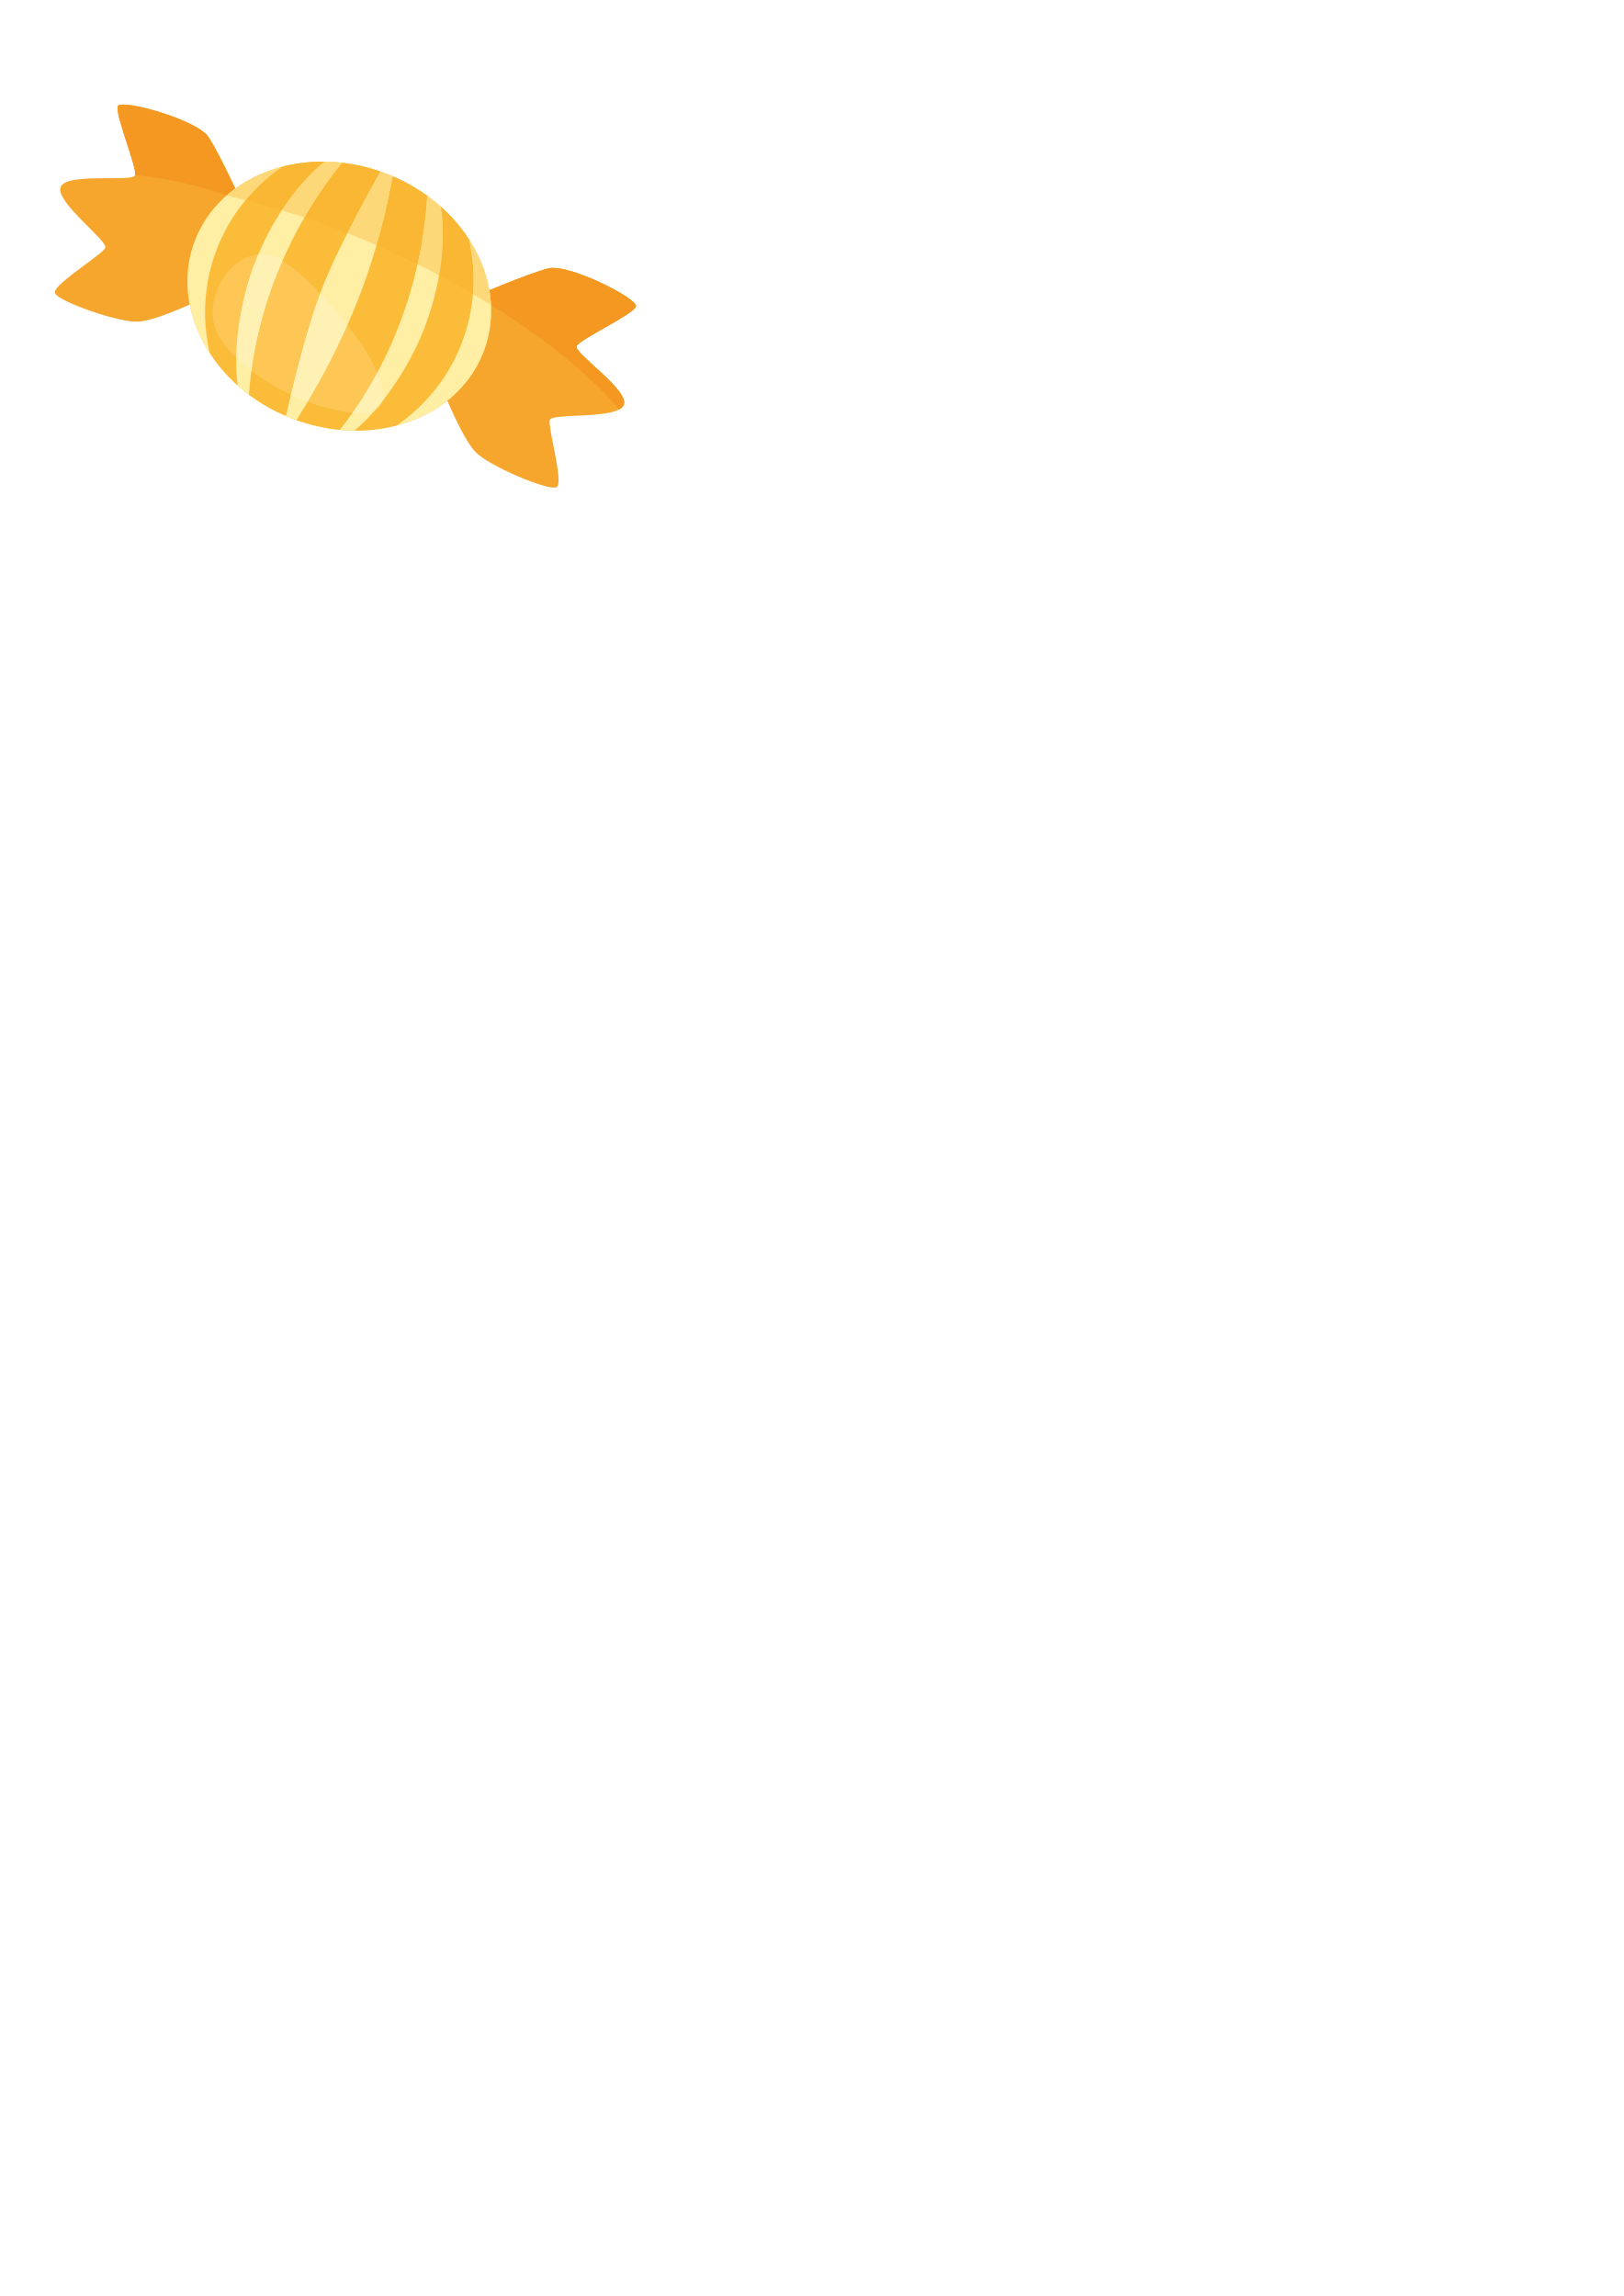
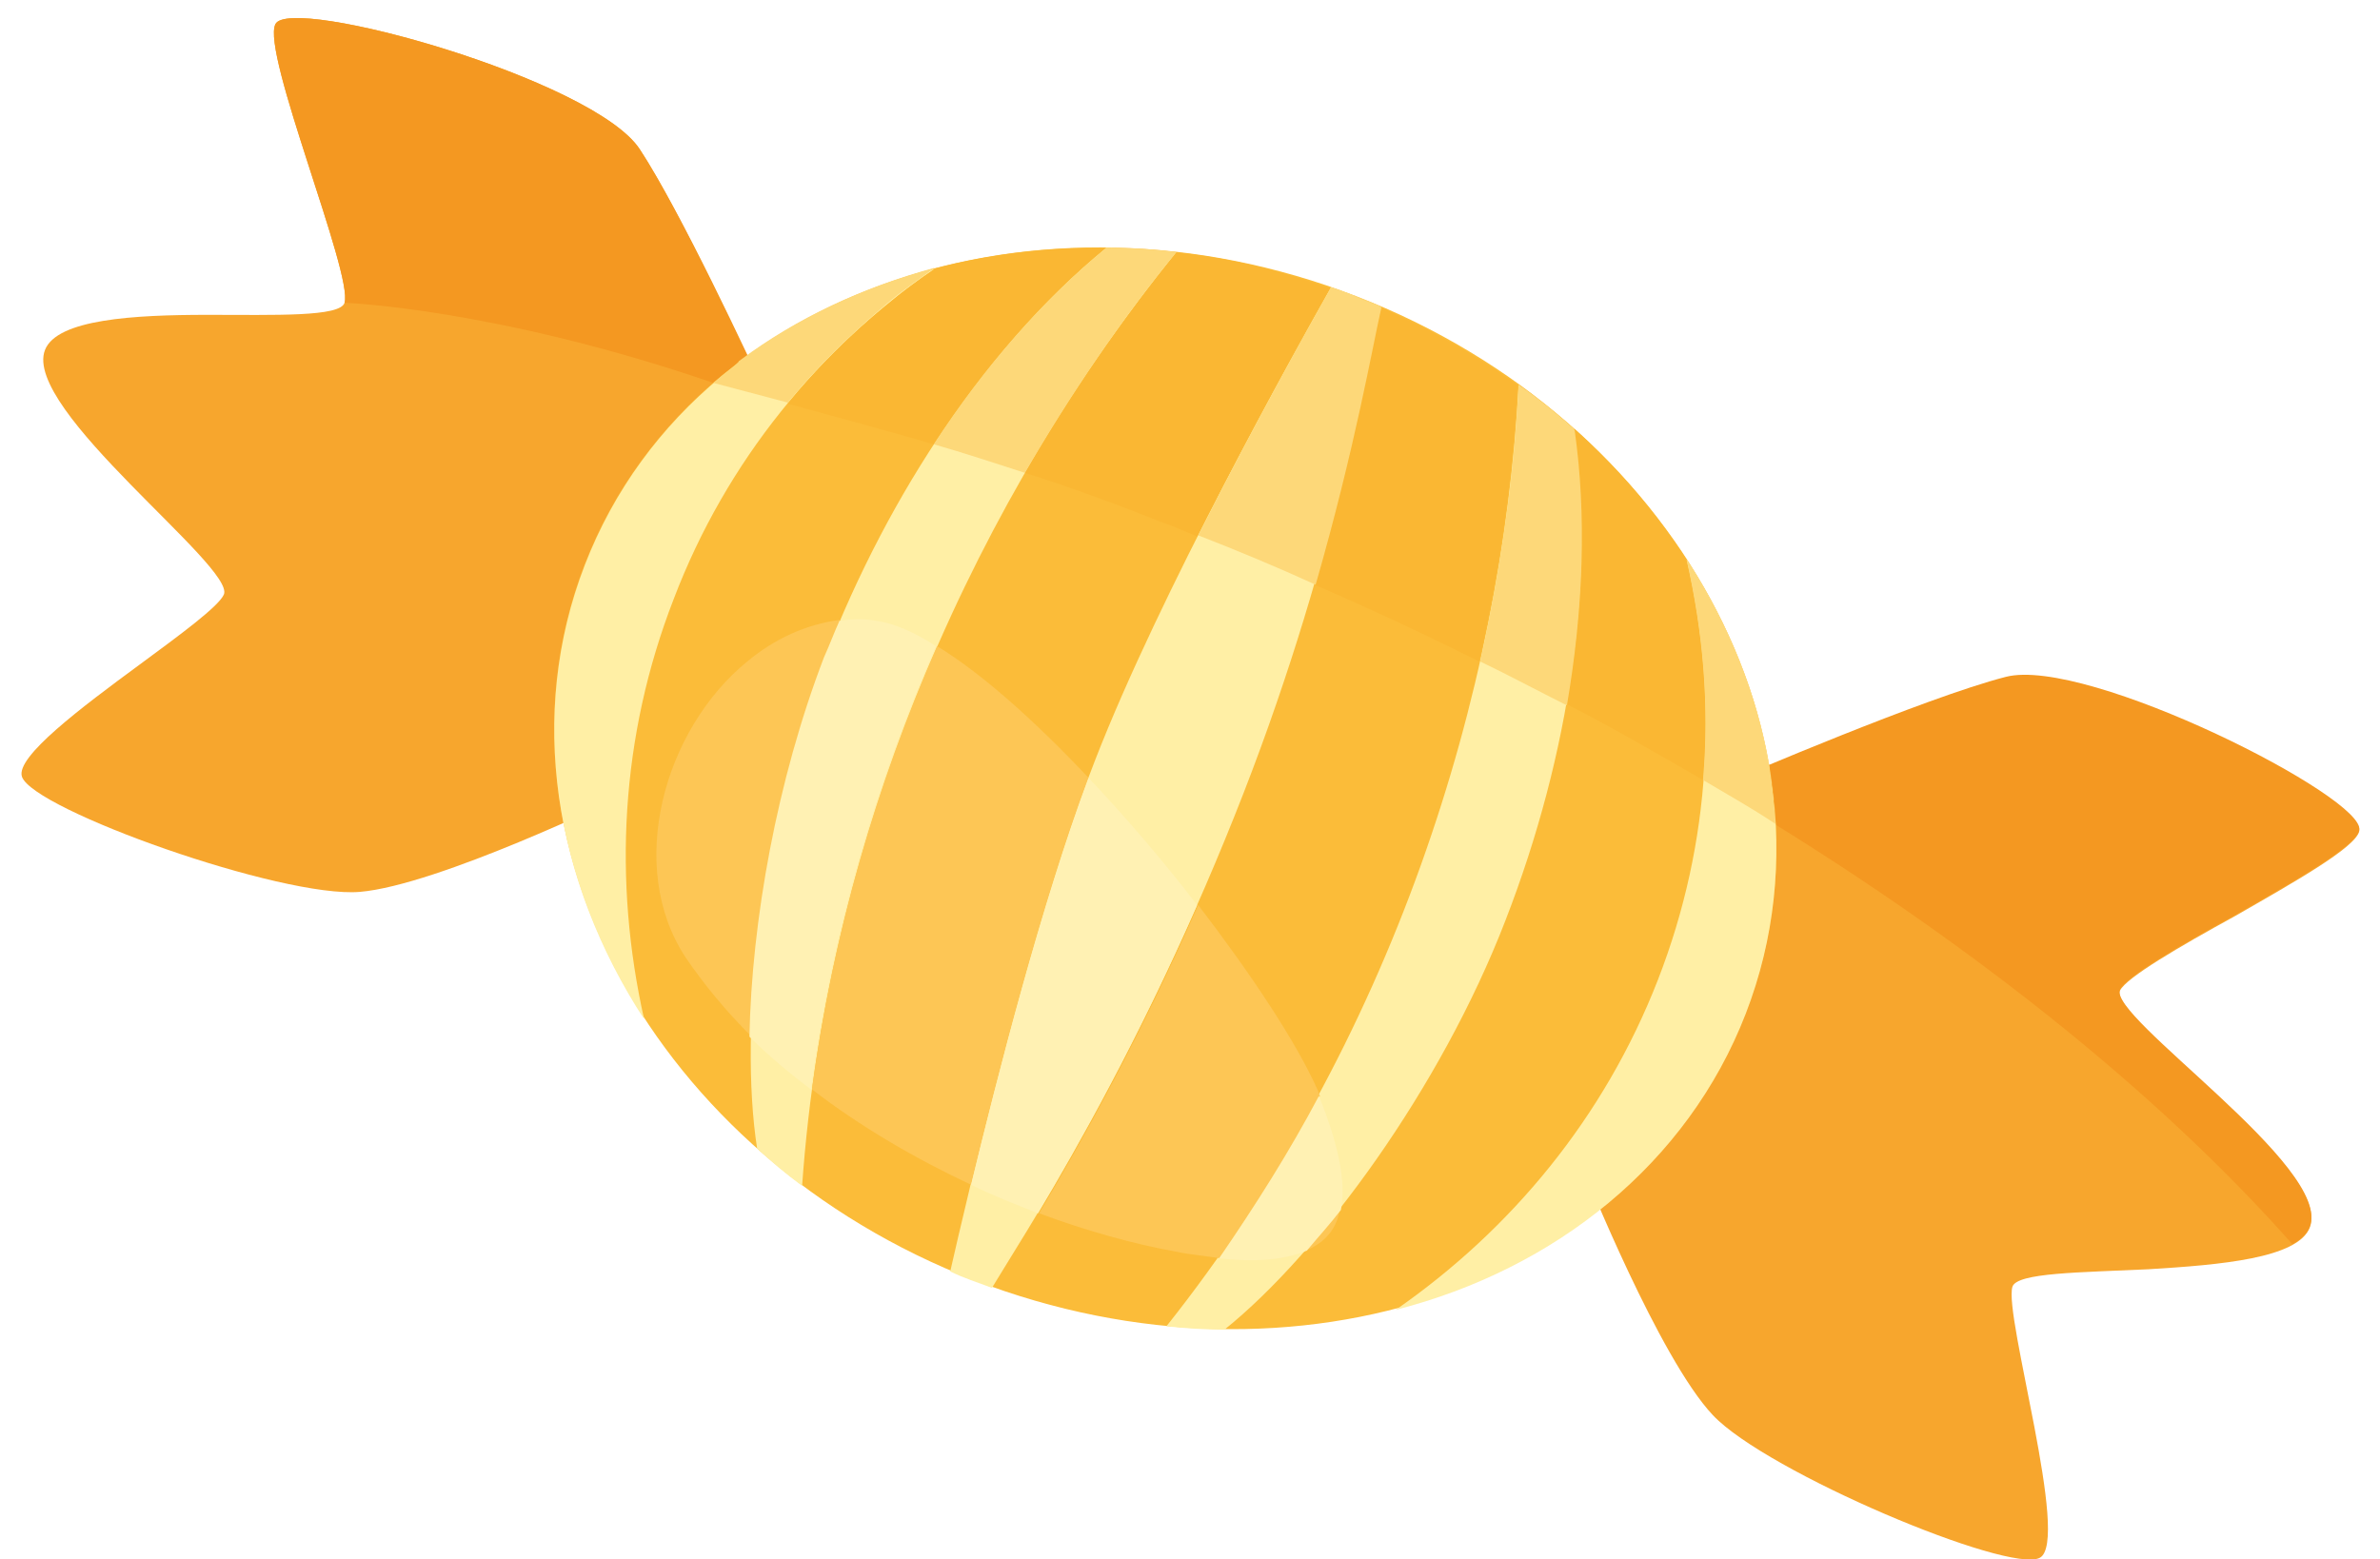
- <svg xmlns="http://www.w3.org/2000/svg" version="1.1" id="Layer_1" x="0px" y="0px" viewBox="0 0 595.28 841.89" style="enable-background:new 0 0 595.28 841.89;" xml:space="preserve">
+ <svg xmlns="http://www.w3.org/2000/svg" version="1.1" id="Layer_1" x="0px" y="0px" viewBox="0 0 216.9 142.1" style="enable-background:new 0 0 216.9 142.1;" xml:space="preserve">
  <style type="text/css">
	.st0{fill:#F7A62D;}
	.st1{fill:#F49821;}
	.st2{fill:#FBBC39;}
	.st3{fill:#FFEFA5;}
	.st4{fill:#FDE2B3;}
	.st5{fill:#F69F22;}
	.st6{fill:#FAB733;}
	.st7{fill:#FDD879;}
	.st8{fill:#F7A829;}
	.st9{fill:#FDC655;}
	.st10{fill:#FFF1B3;}
</style>
  <g>
-     <path class="st0" d="M74.52,109.39c0,0-16.45,8.01-23.62,8.55c-7.17,0.54-29.7-7.48-30.75-10.47c-0.62-1.75,5.4-6.25,10.73-10.2   c3.8-2.81,7.25-5.35,7.72-6.39c1.11-2.52-18.47-16.85-16.36-22.3c1.09-2.82,8.12-3.17,14.77-3.22c6.22-0.04,12.12,0.18,12.52-1.09   c0.84-2.62-7.64-22.77-6.3-25.41c1.35-2.67,29.02,4.97,33.22,11.38c4.19,6.41,11.92,23.38,11.92,23.38L74.52,109.39L74.52,109.39z" />
-     <path class="st0" d="M162.55,143.46c0,0,6.77,16.99,11.71,22.22c4.94,5.23,26.99,14.46,29.79,12.96c2.79-1.5-3.34-22.08-2.47-24.69   c0.42-1.26,6.24-1.31,12.4-1.64c6.62-0.35,13.63-1.02,14.72-3.84c2.11-5.45-18.43-19.05-17.29-21.56   c0.55-1.21,5.45-3.97,10.46-6.82c5.38-3.07,10.9-6.25,11.31-7.73c0.8-2.88-24.81-15.87-32.22-13.94   c-7.42,1.92-24.56,9.26-24.56,9.26L162.55,143.46L162.55,143.46z" />
-     <path class="st1" d="M43.24,38.9c-1.34,2.64,7.14,22.79,6.3,25.41c0,0,13.84,0.49,33.58,7.34c0,0,3.31,0.64,4.92,1.26   c-1.54-3.34-7.91-17.02-11.58-22.64C72.27,43.86,44.59,36.23,43.24,38.9L43.24,38.9z" />
-     <path class="st1" d="M200.95,98.42c-7.42,1.92-24.56,9.26-24.56,9.26l-0.6,1.55c21.4,12.78,39,26.86,51.3,40.85   c0.79-0.44,1.35-0.97,1.6-1.61c2.11-5.45-18.43-19.05-17.29-21.56c0.55-1.21,5.45-3.97,10.46-6.82c5.38-3.07,10.9-6.25,11.31-7.73   C233.98,109.48,208.37,96.5,200.95,98.42L200.95,98.42z" />
-     <path class="st2" d="M141.76,63.72c29.21,11.3,45.11,40.56,35.52,65.34c-9.59,24.79-41.04,35.72-70.25,24.41   c-29.21-11.3-45.11-40.56-35.52-65.34C81.1,63.35,112.55,52.42,141.76,63.72L141.76,63.72z" />
-     <path class="st3" d="M125.39,59.67c-1.84-0.23-4.57-0.4-6.42-0.4c-10.57,8.69-19.73,22.08-25.63,37.34   c-5.9,15.26-7.89,33.81-6.18,44.8c1.34,1.22,2.59,2.3,4.11,3.36C93.56,111.97,107.52,81.62,125.39,59.67L125.39,59.67z" />
-     <path class="st3" d="M79.53,91.26c4.88-12.6,13.32-22.82,23.83-30.09c-14.77,3.95-26.57,13.28-31.87,26.97   c-5.3,13.7-2.8,28.75,5.42,41.39C74.02,117.09,74.65,103.86,79.53,91.26L79.53,91.26z" />
-     <path class="st3" d="M156.61,71.76c1.52,1.06,3.66,2.79,5.03,4.04c1.97,13.55-0.28,29.59-6.19,44.84   c-5.9,15.26-16.92,30.31-25.59,37.29c-1.81,0-3.46-0.05-5.3-0.28C144.95,131.85,155.05,100.02,156.61,71.76L156.61,71.76z" />
-     <path class="st3" d="M169.23,125.96c4.88-12.6,5.54-25.84,2.65-38.28c8.22,12.64,10.69,27.69,5.39,41.39   c-5.3,13.7-17.38,23.3-31.87,26.97C155.91,148.78,164.36,138.56,169.23,125.96L169.23,125.96z" />
-     <path class="st3" d="M139.48,62.89c-3.53,6.2-15.62,27.88-21.51,43.1c-5.98,15.44-11.69,40.05-13.15,46.6   c1.23,0.6,2.52,1.01,3.84,1.51c2.46-4.18,12.77-19.7,22.1-42.99c9.11-22.74,12.1-41.19,13.24-46.46   C142.66,64.08,140.96,63.38,139.48,62.89L139.48,62.89z" />
-     <path class="st4" d="M86.28,69.14L86.28,69.14c8.47-6.16,19.26-9.63,30.8-9.86C105.61,59.5,94.81,62.92,86.28,69.14L86.28,69.14z" />
-     <path class="st5" d="M85.43,69.77c0.08-0.06,0.15-0.12,0.23-0.17c0.2-0.15,0.41-0.3,0.61-0.45l0,0   C86,69.34,85.71,69.55,85.43,69.77L85.43,69.77z" />
-     <path class="st6" d="M125.39,59.67c-4.95,6.09-9.61,12.82-13.8,20.07c4.1,1.34,8.19,2.78,12.25,4.36c1.18,0.45,2.34,0.91,3.51,1.38   c5-9.91,10.05-18.93,12.13-22.58C134.81,61.27,130.07,60.21,125.39,59.67L125.39,59.67z M85.67,69.59c5.1-3.82,11.1-6.65,17.7-8.42   c-1.5,1.04-2.96,2.13-4.37,3.29c-3.28,2.68-6.3,5.68-9.02,8.97c4.37,1.16,8.83,2.39,13.31,3.72c4.61-7.04,9.94-13.15,15.68-17.88   c-0.63-0.01-1.26,0-1.89,0.01c-11.54,0.23-22.34,3.7-30.8,9.86C86.07,69.29,85.87,69.44,85.67,69.59L85.67,69.59z" />
-     <path class="st7" d="M118.97,59.27c-5.74,4.72-11.07,10.83-15.68,17.88c2.76,0.82,5.54,1.68,8.31,2.59   c4.19-7.25,8.84-13.98,13.8-20.07C123.23,59.43,121.09,59.29,118.97,59.27L118.97,59.27z" />
-     <path class="st7" d="M84.23,70.72c-0.37,0.31-0.74,0.61-1.1,0.93c2.26,0.58,4.54,1.17,6.85,1.78c2.72-3.29,5.75-6.29,9.02-8.97   c1.41-1.15,2.87-2.25,4.37-3.29c-6.6,1.76-12.6,4.6-17.7,8.42c-0.08,0.06-0.15,0.12-0.23,0.17C85.03,70.08,84.63,70.39,84.23,70.72   L84.23,70.72z" />
-     <path class="st4" d="M142.16,63.88C142.16,63.88,142.16,63.88,142.16,63.88C142.16,63.88,142.16,63.88,142.16,63.88L142.16,63.88z    M142.09,63.85C142.09,63.85,142.09,63.85,142.09,63.85C142.09,63.85,142.09,63.85,142.09,63.85L142.09,63.85z M142.02,63.83   C142.02,63.83,142.03,63.83,142.02,63.83C142.03,63.83,142.03,63.83,142.02,63.83L142.02,63.83z M141.95,63.8c0,0,0.01,0,0.01,0   C141.96,63.8,141.96,63.8,141.95,63.8L141.95,63.8z M141.89,63.78L141.89,63.78C141.9,63.78,141.89,63.78,141.89,63.78   L141.89,63.78z M141.82,63.75c0.01,0,0.01,0,0.01,0.01C141.83,63.75,141.82,63.75,141.82,63.75L141.82,63.75z" />
-     <path class="st6" d="M161.64,75.8C161.64,75.8,161.64,75.81,161.64,75.8c1.13,7.77,0.87,16.35-0.66,25.14   c4.26,2.25,8.4,4.55,12.42,6.89c0.55-6.79,0.02-13.58-1.5-20.14C169.11,83.41,165.66,79.39,161.64,75.8L161.64,75.8z M141.61,63.67   c0.84,0.33,1.67,0.67,2.39,0.97c-0.76,3.5-2.33,12.79-5.96,25.29c5.15,2.25,10.16,4.58,15.04,6.99c1.92-8.53,3.08-16.99,3.53-25.15   c0,0,0,0,0,0c-4.33-3.13-9.17-5.8-14.45-7.89c0,0,0,0,0,0c-0.02-0.01-0.04-0.02-0.06-0.02c0,0-0.01,0-0.01,0   c-0.02-0.01-0.04-0.01-0.06-0.02c0,0-0.01,0-0.01,0c-0.02-0.01-0.04-0.02-0.06-0.02c0,0-0.01,0-0.01,0   c-0.02-0.01-0.04-0.01-0.06-0.02l0,0c-0.02-0.01-0.04-0.02-0.06-0.02c-0.01,0-0.01,0-0.01-0.01c-0.02-0.01-0.04-0.02-0.06-0.02l0,0   l0,0C141.71,63.7,141.66,63.68,141.61,63.67L141.61,63.67z" />
-     <path class="st4" d="M179.31,105.89c0.03,0.18,0.07,0.36,0.1,0.53c0,0,0,0,0,0C179.37,106.24,179.34,106.06,179.31,105.89   L179.31,105.89z" />
-     <path class="st8" d="M180.02,111.81c0,0.01,0,0.01,0,0.02c0,0,0,0,0.01,0C180.02,111.82,180.02,111.82,180.02,111.81   C180.02,111.81,180.02,111.81,180.02,111.81L180.02,111.81z M179.41,106.42C179.41,106.42,179.41,106.42,179.41,106.42   L179.41,106.42L179.41,106.42C179.41,106.42,179.41,106.42,179.41,106.42L179.41,106.42z" />
-     <path class="st5" d="M179.41,106.42c0.31,1.79,0.52,3.59,0.61,5.39c0,0,0,0,0.01,0C179.93,110.01,179.72,108.21,179.41,106.42   L179.41,106.42L179.41,106.42z" />
-     <path class="st7" d="M156.61,71.76c-0.45,8.16-1.61,16.62-3.53,25.15c2.67,1.32,5.31,2.66,7.89,4.03   c1.54-8.79,1.8-17.37,0.67-25.14c0,0,0,0-0.01,0C160.05,74.39,158.38,73.04,156.61,71.76C156.61,71.77,156.61,71.76,156.61,71.76   L156.61,71.76z" />
-     <path class="st7" d="M171.89,87.7c1.52,6.56,2.05,13.35,1.5,20.14c2.25,1.31,4.46,2.64,6.62,3.99c0-0.01,0-0.01,0-0.02   c-0.09-1.8-0.3-3.6-0.61-5.39c0,0,0,0,0,0c-0.03-0.18-0.06-0.36-0.1-0.53C178.12,99.57,175.59,93.39,171.89,87.7L171.89,87.7z" />
-     <path class="st7" d="M139.48,62.89c-2.08,3.65-7.13,12.68-12.13,22.58c3.62,1.44,7.18,2.93,10.69,4.46   c3.63-12.5,5.2-21.8,5.96-25.29c-0.72-0.3-1.55-0.64-2.39-0.97C140.9,63.39,140.19,63.14,139.48,62.89L139.48,62.89z" />
-     <path class="st9" d="M103.58,95.59c-5.49,12.55-9.52,26.2-11.42,40.41c4.44,3.41,9.43,6.33,14.5,8.7   c2.39-9.93,6.44-25.62,10.7-37.09C112.52,102.52,107.64,98.13,103.58,95.59L103.58,95.59z M86.23,96.96   c-7.6,6.22-11.07,18.74-5.58,27.07c1.66,2.52,3.67,4.9,5.93,7.14c0.21-10.44,2.43-23.38,6.76-34.56c0.44-1.13,0.89-2.24,1.36-3.34   C91.55,93.61,88.67,94.96,86.23,96.96L86.23,96.96z" />
-     <path class="st10" d="M94.69,93.27c-0.47,1.1-0.92,2.22-1.36,3.34c-4.32,11.17-6.55,24.11-6.76,34.56c1.72,1.7,3.6,3.32,5.58,4.83   c1.91-14.22,5.93-27.86,11.42-40.41c-2.04-1.28-3.87-2.09-5.38-2.28C97,93.15,95.83,93.14,94.69,93.27L94.69,93.27z" />
-     <path class="st9" d="M140.29,147.01c-1.02,1.3-2.05,2.54-3.07,3.71c0.51-0.23,0.96-0.5,1.35-0.82   C139.45,149.18,140.02,148.21,140.29,147.01L140.29,147.01z M127.33,119.23c-5.44,12.31-10.85,21.89-14.54,28.06   c4.33,1.63,8.59,2.82,12.47,3.53c1.43,0.26,2.75,0.45,3.96,0.57c3.35-4.77,6.38-9.72,9.1-14.77c-0.06-0.15-0.12-0.31-0.19-0.46   C136.37,131.85,132.31,125.62,127.33,119.23L127.33,119.23z" />
-     <path class="st10" d="M138.33,136.63c-2.72,5.06-5.75,10-9.1,14.77c3.52,0.35,6.15,0.13,7.99-0.68c1.02-1.17,2.05-2.41,3.07-3.71   C140.83,144.55,140.12,141.09,138.33,136.63L138.33,136.63z" />
-     <path class="st10" d="M117.35,107.61c-4.26,11.48-8.31,27.16-10.7,37.09c2.04,0.96,4.1,1.82,6.14,2.59   c3.69-6.17,9.1-15.76,14.54-28.06C124.25,115.28,120.82,111.27,117.35,107.61L117.35,107.61z" />
+     <path class="st0" d="M56.4,72.7c0,0-16.5,8-23.6,8.6S3,73.8,2,70.8C1.4,69,7.4,64.5,12.7,60.6c3.8-2.8,7.2-5.3,7.7-6.4   C21.5,51.7,2,37.3,4.1,31.9c1.1-2.8,8.1-3.2,14.8-3.2c6.2,0,12.1,0.2,12.5-1.1c0.8-2.6-7.6-22.8-6.3-25.4c1.3-2.7,29,5,33.2,11.4   c4.2,6.4,11.9,23.4,11.9,23.4L56.4,72.7L56.4,72.7z" />
+     <path class="st0" d="M144.4,106.8c0,0,6.8,17,11.7,22.2c4.9,5.2,27,14.5,29.8,13c2.8-1.5-3.3-22.1-2.5-24.7   c0.4-1.3,6.2-1.3,12.4-1.6c6.6-0.4,13.6-1,14.7-3.8c2.1-5.4-18.4-19.1-17.3-21.6c0.6-1.2,5.4-4,10.5-6.8c5.4-3.1,10.9-6.2,11.3-7.7   c0.8-2.9-24.8-15.9-32.2-13.9c-7.4,1.9-24.6,9.3-24.6,9.3L144.4,106.8L144.4,106.8z" />
+     <path class="st1" d="M25.1,2.2c-1.3,2.6,7.1,22.8,6.3,25.4c0,0,13.8,0.5,33.6,7.3c0,0,3.3,0.6,4.9,1.3c-1.5-3.3-7.9-17-11.6-22.6   C54.1,7.2,26.4-0.5,25.1,2.2L25.1,2.2z" />
+     <path class="st1" d="M182.8,61.7c-7.4,1.9-24.6,9.3-24.6,9.3l-0.6,1.6c21.4,12.8,39,26.9,51.3,40.8c0.8-0.4,1.4-1,1.6-1.6   c2.1-5.4-18.4-19.1-17.3-21.6c0.6-1.2,5.4-4,10.5-6.8c5.4-3.1,10.9-6.2,11.3-7.7C215.8,72.8,190.2,59.8,182.8,61.7L182.8,61.7z" />
+     <path class="st2" d="M123.6,27c29.2,11.3,45.1,40.6,35.5,65.3c-9.6,24.8-41,35.7-70.3,24.4c-29.2-11.3-45.1-40.6-35.5-65.3   S94.4,15.7,123.6,27L123.6,27z" />
+     <path class="st3" d="M107.2,23c-1.8-0.2-4.6-0.4-6.4-0.4c-10.6,8.7-19.7,22.1-25.6,37.3s-7.9,33.8-6.2,44.8   c1.3,1.2,2.6,2.3,4.1,3.4C75.4,75.3,89.4,44.9,107.2,23L107.2,23z" />
+     <path class="st3" d="M61.4,54.6C66.2,42,74.7,31.7,85.2,24.5c-14.8,4-26.6,13.3-31.9,27c-5.3,13.7-2.8,28.8,5.4,41.4   C55.9,80.4,56.5,67.2,61.4,54.6L61.4,54.6z" />
+     <path class="st3" d="M138.4,35.1c1.5,1.1,3.7,2.8,5,4c2,13.6-0.3,29.6-6.2,44.8c-5.9,15.3-16.9,30.3-25.6,37.3   c-1.8,0-3.5-0.1-5.3-0.3C126.8,95.1,136.9,63.3,138.4,35.1L138.4,35.1z" />
+     <path class="st3" d="M151.1,89.3c4.9-12.6,5.5-25.8,2.6-38.3c8.2,12.6,10.7,27.7,5.4,41.4s-17.4,23.3-31.9,27   C137.7,112.1,146.2,101.9,151.1,89.3L151.1,89.3z" />
+     <path class="st3" d="M121.3,26.2c-3.5,6.2-15.6,27.9-21.5,43.1c-6,15.4-11.7,40-13.2,46.6c1.2,0.6,2.5,1,3.8,1.5   c2.5-4.2,12.8-19.7,22.1-43c9.1-22.7,12.1-41.2,13.2-46.5C124.5,27.4,122.8,26.7,121.3,26.2L121.3,26.2z" />
+     <path class="st4" d="M68.1,32.4L68.1,32.4c8.5-6.2,19.3-9.6,30.8-9.9C87.4,22.8,76.6,26.2,68.1,32.4L68.1,32.4z" />
+     <path class="st5" d="M67.3,33.1c0.1-0.1,0.2-0.1,0.2-0.2c0.2-0.2,0.4-0.3,0.6-0.4l0,0C67.8,32.6,67.5,32.8,67.3,33.1L67.3,33.1z" />
+     <path class="st6" d="M107.2,23c-4.9,6.1-9.6,12.8-13.8,20.1c4.1,1.3,8.2,2.8,12.2,4.4c1.2,0.4,2.3,0.9,3.5,1.4   c5-9.9,10-18.9,12.1-22.6C116.6,24.6,111.9,23.5,107.2,23L107.2,23z M67.5,32.9c5.1-3.8,11.1-6.7,17.7-8.4c-1.5,1-3,2.1-4.4,3.3   c-3.3,2.7-6.3,5.7-9,9c4.4,1.2,8.8,2.4,13.3,3.7c4.6-7,9.9-13.2,15.7-17.9c-0.6,0-1.3,0-1.9,0c-11.5,0.2-22.3,3.7-30.8,9.9   C67.9,32.6,67.7,32.7,67.5,32.9L67.5,32.9z" />
+     <path class="st7" d="M100.8,22.6c-5.7,4.7-11.1,10.8-15.7,17.9c2.8,0.8,5.5,1.7,8.3,2.6c4.2-7.2,8.8-14,13.8-20.1   C105.1,22.7,102.9,22.6,100.8,22.6L100.8,22.6z" />
+     <path class="st7" d="M66.1,34c-0.4,0.3-0.7,0.6-1.1,0.9c2.3,0.6,4.5,1.2,6.8,1.8c2.7-3.3,5.8-6.3,9-9c1.4-1.2,2.9-2.2,4.4-3.3   c-6.6,1.8-12.6,4.6-17.7,8.4c-0.1,0.1-0.2,0.1-0.2,0.2C66.9,33.4,66.5,33.7,66.1,34L66.1,34z" />
+     <path class="st4" d="M124,27.2L124,27.2L124,27.2L124,27.2z M123.9,27.1L123.9,27.1L123.9,27.1L123.9,27.1z M123.9,27.1   C123.9,27.1,123.9,27.1,123.9,27.1C123.9,27.1,123.9,27.1,123.9,27.1L123.9,27.1z M123.8,27.1L123.8,27.1   C123.8,27.1,123.8,27.1,123.8,27.1L123.8,27.1z M123.7,27.1L123.7,27.1C123.7,27.1,123.7,27.1,123.7,27.1L123.7,27.1z M123.7,27   C123.7,27,123.7,27,123.7,27C123.7,27,123.7,27,123.7,27L123.7,27z" />
+     <path class="st6" d="M143.5,39.1C143.5,39.1,143.5,39.1,143.5,39.1c1.1,7.8,0.9,16.3-0.7,25.1c4.3,2.2,8.4,4.6,12.4,6.9   c0.6-6.8,0-13.6-1.5-20.1C150.9,46.7,147.5,42.7,143.5,39.1L143.5,39.1z M123.4,27c0.8,0.3,1.7,0.7,2.4,1c-0.8,3.5-2.3,12.8-6,25.3   c5.1,2.2,10.2,4.6,15,7c1.9-8.5,3.1-17,3.5-25.2l0,0c-4.3-3.1-9.2-5.8-14.5-7.9l0,0c0,0,0,0-0.1,0h0c0,0,0,0-0.1,0h0c0,0,0,0-0.1,0   h0c0,0,0,0-0.1,0l0,0c0,0,0,0-0.1,0c0,0,0,0,0,0c0,0,0,0-0.1,0l0,0l0,0C123.5,27,123.5,27,123.4,27L123.4,27z" />
+     <path class="st4" d="M161.1,69.2c0,0.2,0.1,0.4,0.1,0.5l0,0C161.2,69.5,161.2,69.4,161.1,69.2L161.1,69.2z" />
+     <path class="st8" d="M161.9,75.1C161.9,75.1,161.9,75.1,161.9,75.1C161.9,75.1,161.9,75.1,161.9,75.1   C161.9,75.1,161.9,75.1,161.9,75.1L161.9,75.1L161.9,75.1z M161.2,69.7L161.2,69.7L161.2,69.7L161.2,69.7L161.2,69.7L161.2,69.7z" />
+     <path class="st5" d="M161.2,69.7c0.3,1.8,0.5,3.6,0.6,5.4c0,0,0,0,0,0C161.8,73.3,161.6,71.5,161.2,69.7L161.2,69.7L161.2,69.7z" />
+     <path class="st7" d="M138.4,35.1c-0.4,8.2-1.6,16.6-3.5,25.2c2.7,1.3,5.3,2.7,7.9,4c1.5-8.8,1.8-17.4,0.7-25.1c0,0,0,0,0,0   C141.9,37.7,140.2,36.3,138.4,35.1C138.4,35.1,138.4,35.1,138.4,35.1L138.4,35.1z" />
+     <path class="st7" d="M153.7,51c1.5,6.6,2.1,13.3,1.5,20.1c2.2,1.3,4.5,2.6,6.6,4c0,0,0,0,0,0c-0.1-1.8-0.3-3.6-0.6-5.4l0,0   c0-0.2-0.1-0.4-0.1-0.5C160,62.9,157.4,56.7,153.7,51L153.7,51z" />
+     <path class="st7" d="M121.3,26.2c-2.1,3.7-7.1,12.7-12.1,22.6c3.6,1.4,7.2,2.9,10.7,4.5c3.6-12.5,5.2-21.8,6-25.3   c-0.7-0.3-1.6-0.6-2.4-1C122.7,26.7,122,26.4,121.3,26.2L121.3,26.2z" />
+     <path class="st9" d="M85.4,58.9C79.9,71.4,75.9,85.1,74,99.3c4.4,3.4,9.4,6.3,14.5,8.7c2.4-9.9,6.4-25.6,10.7-37.1   C94.4,65.8,89.5,61.4,85.4,58.9L85.4,58.9z M68.1,60.3C60.5,66.5,57,79,62.5,87.3c1.7,2.5,3.7,4.9,5.9,7.1   c0.2-10.4,2.4-23.4,6.8-34.6c0.4-1.1,0.9-2.2,1.4-3.3C73.4,56.9,70.5,58.3,68.1,60.3L68.1,60.3z" />
+     <path class="st10" d="M76.5,56.6c-0.5,1.1-0.9,2.2-1.4,3.3c-4.3,11.2-6.6,24.1-6.8,34.6c1.7,1.7,3.6,3.3,5.6,4.8   c1.9-14.2,5.9-27.9,11.4-40.4c-2-1.3-3.9-2.1-5.4-2.3C78.8,56.4,77.7,56.4,76.5,56.6L76.5,56.6z" />
+     <path class="st9" d="M122.1,110.3c-1,1.3-2.1,2.5-3.1,3.7c0.5-0.2,1-0.5,1.4-0.8C121.3,112.5,121.9,111.5,122.1,110.3L122.1,110.3z    M109.2,82.5c-5.4,12.3-10.8,21.9-14.5,28.1c4.3,1.6,8.6,2.8,12.5,3.5c1.4,0.3,2.8,0.4,4,0.6c3.4-4.8,6.4-9.7,9.1-14.8   c-0.1-0.1-0.1-0.3-0.2-0.5C118.2,95.1,114.1,88.9,109.2,82.5L109.2,82.5z" />
+     <path class="st10" d="M120.2,99.9c-2.7,5.1-5.8,10-9.1,14.8c3.5,0.4,6.1,0.1,8-0.7c1-1.2,2.1-2.4,3.1-3.7   C122.7,107.8,122,104.4,120.2,99.9L120.2,99.9z" />
+     <path class="st10" d="M99.2,70.9c-4.3,11.5-8.3,27.2-10.7,37.1c2,1,4.1,1.8,6.1,2.6c3.7-6.2,9.1-15.8,14.5-28.1   C106.1,78.6,102.7,74.6,99.2,70.9L99.2,70.9z" />
  </g>
</svg>
